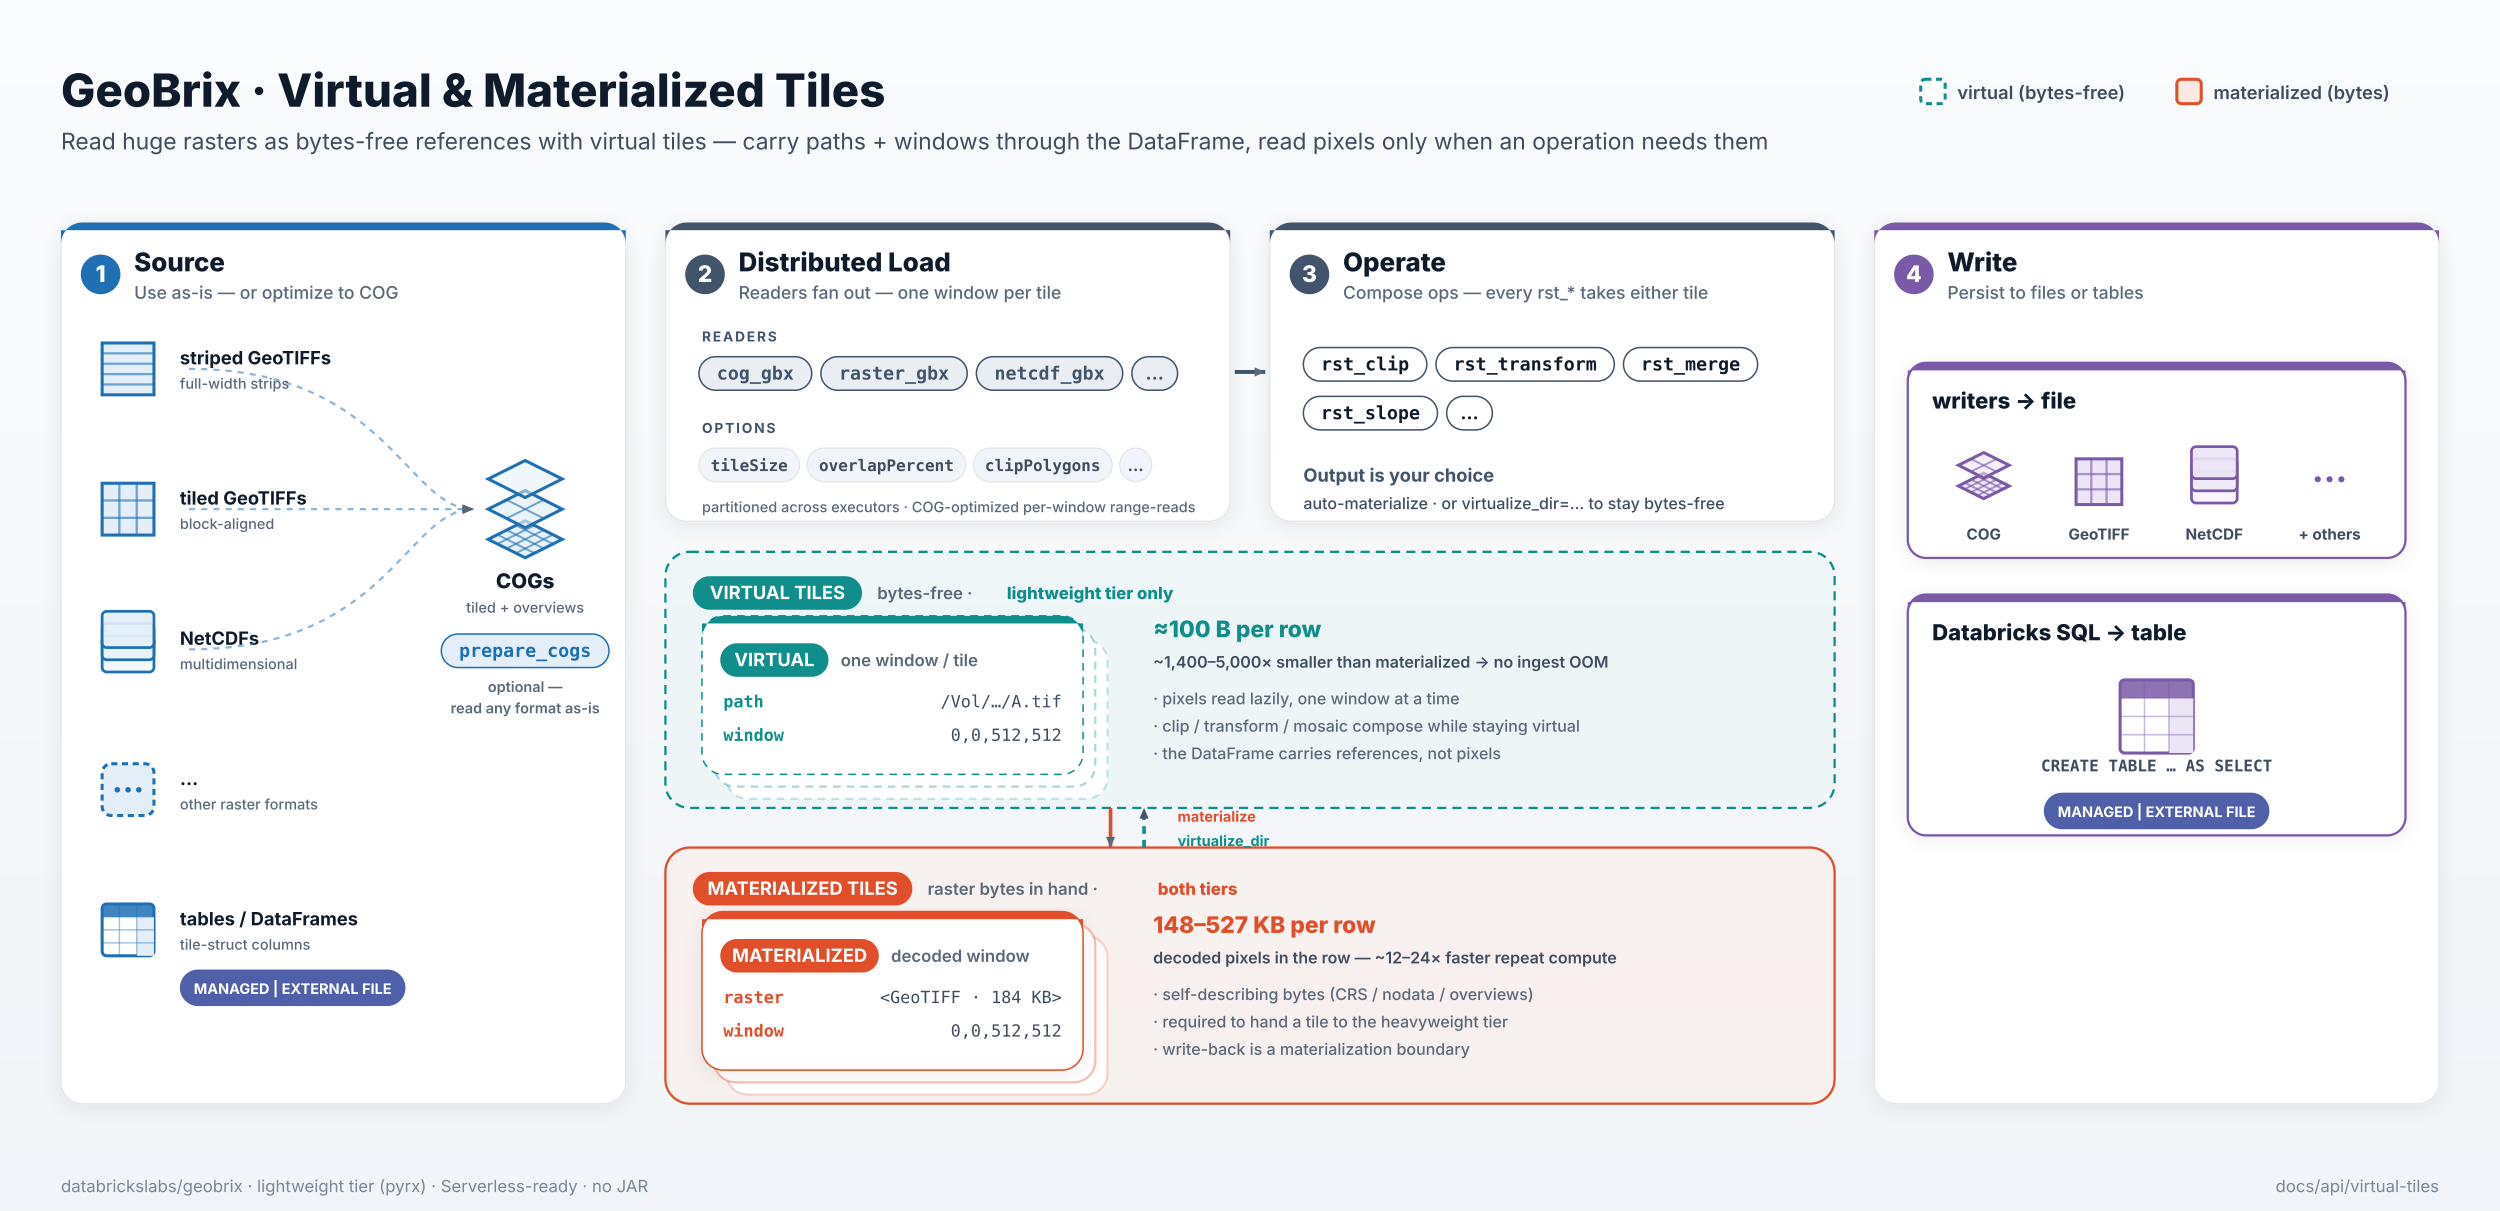
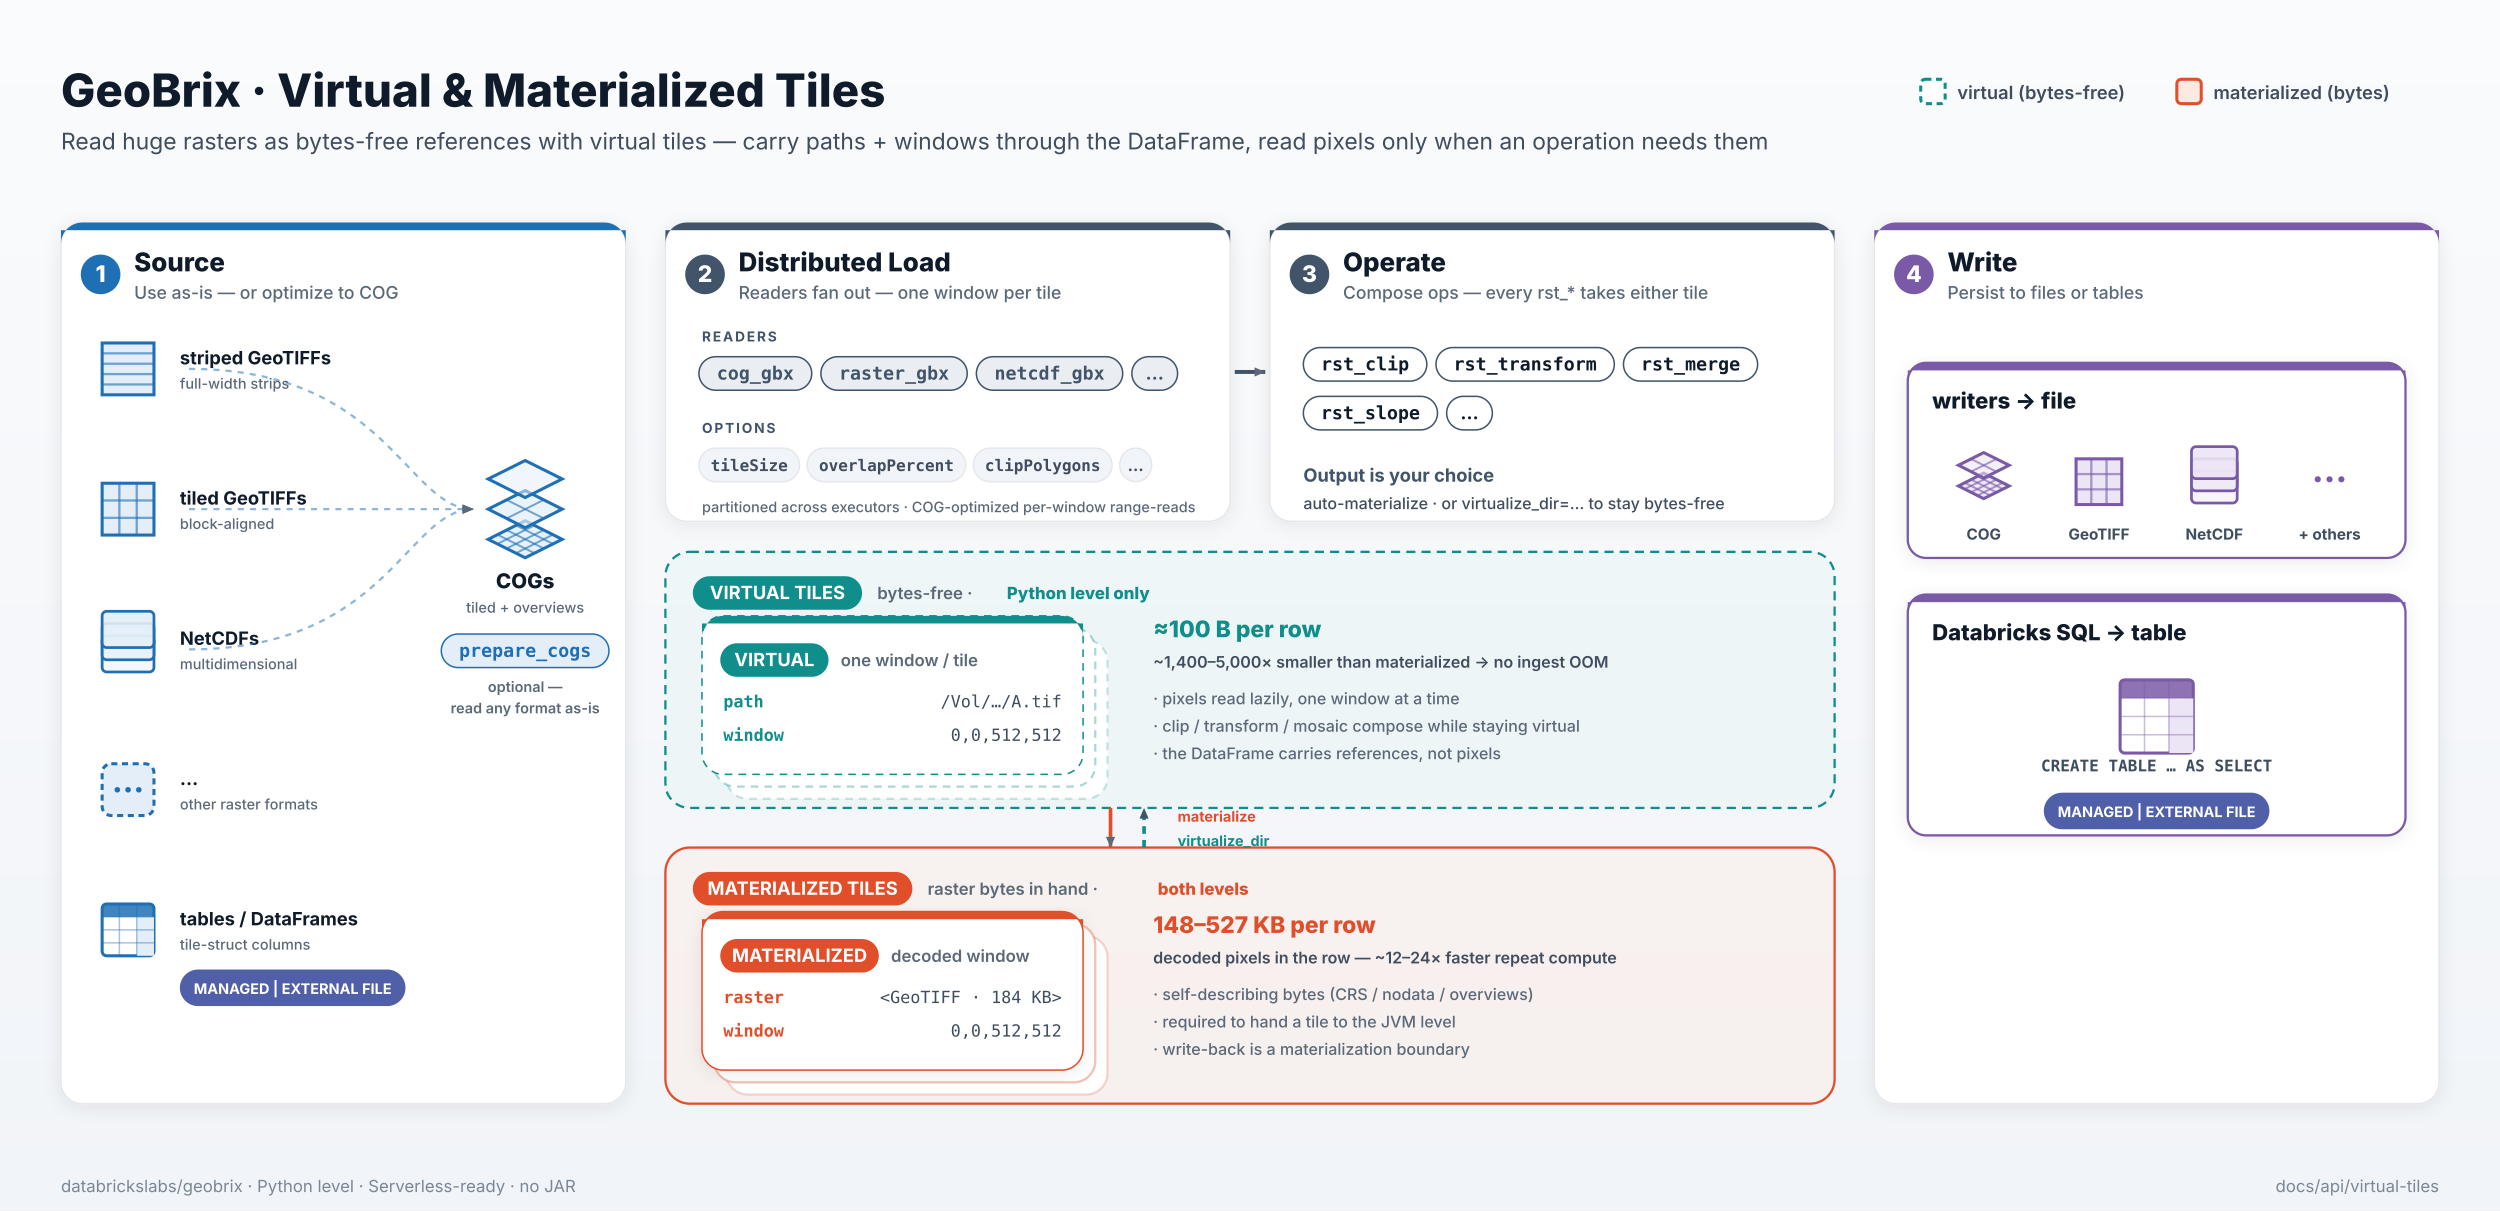
<svg xmlns="http://www.w3.org/2000/svg" viewBox="0 0 1640 794" width="1640" height="794" style="font-family: Inter, -apple-system, system-ui, sans-serif;">
  <defs>
    <filter id="card-shadow" x="-5%" y="-5%" width="110%" height="115%">
      <feDropShadow dx="0" dy="2" stdDeviation="6" flood-color="#0F1B2A" flood-opacity="0.08" />
    </filter>
    <linearGradient id="bg" x1="0" y1="0" x2="0" y2="1">
      <stop offset="0" stop-color="#FAFBFC" />
      <stop offset="1" stop-color="#F1F4F8" />
    </linearGradient>
    <marker id="arrow" markerWidth="10" markerHeight="10" refX="7" refY="3" orient="auto" markerUnits="userSpaceOnUse">
      <path d="M0,0 L7,3 L0,6 Z" fill="#5A6878" />
    </marker>
    <marker id="arrow-teal" markerWidth="10" markerHeight="10" refX="7" refY="3" orient="auto" markerUnits="userSpaceOnUse">
      <path d="M0,0 L7,3 L0,6 Z" fill="#41546A" />
    </marker>
  </defs>
  <rect x="0" y="0" width="1640" height="794" fill="url(#bg)" />
  <text x="40" y="70" font-family="Inter, -apple-system, system-ui, sans-serif" font-size="30" font-weight="800" fill="#0F1B2A" text-anchor="start">GeoBrix · Virtual &amp; Materialized Tiles</text>
  <text x="40" y="98" font-family="Inter, -apple-system, system-ui, sans-serif" font-size="15" font-weight="400" fill="#3F4D5E" text-anchor="start">Read huge rasters as bytes-free references with virtual tiles — carry paths + windows through the DataFrame, read pixels only when an operation needs them</text>
  <rect x="1260" y="52" width="16" height="16" rx="3" fill="#FFFFFF" stroke="#0F8E8B" stroke-width="2" stroke-dasharray="4 3" />
  <text x="1284" y="65" font-family="Inter, -apple-system, system-ui, sans-serif" font-size="12" font-weight="600" fill="#3F4D5E" text-anchor="start">virtual (bytes-free)</text>
  <rect x="1428" y="52" width="16" height="16" rx="3" fill="#FCE9E2" stroke="#E04E2A" stroke-width="2" />
  <text x="1452" y="65" font-family="Inter, -apple-system, system-ui, sans-serif" font-size="12" font-weight="600" fill="#3F4D5E" text-anchor="start">materialized (bytes)</text>
  <rect x="40" y="146" rx="14" ry="14" width="370.5" height="578" fill="#FFFFFF" stroke="#E5E7EB" stroke-width="1" filter="url(#card-shadow)" />
  <path d="M 40 160 A 14 14 0 0 1 54 146 H 396.5 A 14 14 0 0 1 410.5 160 V 151 H 40 Z" fill="#1F6FB5" />
  <circle cx="66" cy="180" r="13" fill="#1F6FB5" />
  <text x="66" y="185" font-family="Inter, -apple-system, system-ui, sans-serif" font-size="15" font-weight="800" fill="#FFFFFF" text-anchor="middle">1</text>
  <text x="88" y="178" font-family="Inter, -apple-system, system-ui, sans-serif" font-size="17" font-weight="800" fill="#0F1B2A" text-anchor="start">Source</text>
  <text x="88" y="196" font-family="Inter, -apple-system, system-ui, sans-serif" font-size="11.5" font-weight="500" fill="#5A6878" text-anchor="start">Use as-is — or optimize to COG</text>
  <rect x="67.0" y="225.0" width="34" height="34" fill="#E3EEF8" stroke="#1F6FB5" stroke-width="2" />
  <line x1="67.0" y1="231.8" x2="101.0" y2="231.8" stroke="#1F6FB5" stroke-width="1.5" stroke-opacity="0.6" />
  <line x1="67.0" y1="238.6" x2="101.0" y2="238.6" stroke="#1F6FB5" stroke-width="1.5" stroke-opacity="0.6" />
  <line x1="67.0" y1="245.4" x2="101.0" y2="245.4" stroke="#1F6FB5" stroke-width="1.5" stroke-opacity="0.6" />
  <line x1="67.0" y1="252.2" x2="101.0" y2="252.2" stroke="#1F6FB5" stroke-width="1.5" stroke-opacity="0.6" />
  <text x="118" y="239" font-family="Inter, -apple-system, system-ui, sans-serif" font-size="12" font-weight="700" fill="#0F1B2A" text-anchor="start">striped GeoTIFFs</text>
  <text x="118" y="255" font-family="Inter, -apple-system, system-ui, sans-serif" font-size="9.5" font-weight="500" fill="#5A6878" text-anchor="start">full-width strips</text>
  <rect x="67.0" y="317.0" width="34" height="34" fill="#E3EEF8" stroke="#1F6FB5" stroke-width="2" />
  <line x1="78.3" y1="317.0" x2="78.3" y2="351.0" stroke="#1F6FB5" stroke-width="1.5" stroke-opacity="0.6" />
  <line x1="67.0" y1="328.3" x2="101.0" y2="328.3" stroke="#1F6FB5" stroke-width="1.5" stroke-opacity="0.6" />
  <line x1="89.7" y1="317.0" x2="89.7" y2="351.0" stroke="#1F6FB5" stroke-width="1.5" stroke-opacity="0.6" />
  <line x1="67.0" y1="339.7" x2="101.0" y2="339.7" stroke="#1F6FB5" stroke-width="1.5" stroke-opacity="0.6" />
  <text x="118" y="331" font-family="Inter, -apple-system, system-ui, sans-serif" font-size="12" font-weight="700" fill="#0F1B2A" text-anchor="start">tiled GeoTIFFs</text>
  <text x="118" y="347" font-family="Inter, -apple-system, system-ui, sans-serif" font-size="9.5" font-weight="500" fill="#5A6878" text-anchor="start">block-aligned</text>
  <rect x="67.0" y="417.0" width="34" height="23.8" rx="3" fill="#E3EEF8" stroke="#1F6FB5" stroke-width="1.8" fill-opacity="0.40" />
  <rect x="67.0" y="409.0" width="34" height="23.8" rx="3" fill="#E3EEF8" stroke="#1F6FB5" stroke-width="1.8" fill-opacity="0.65" />
  <rect x="67.0" y="401.0" width="34" height="23.8" rx="3" fill="#E3EEF8" stroke="#1F6FB5" stroke-width="1.8" fill-opacity="0.90" />
  <text x="118" y="423" font-family="Inter, -apple-system, system-ui, sans-serif" font-size="12" font-weight="700" fill="#0F1B2A" text-anchor="start">NetCDFs</text>
  <text x="118" y="439" font-family="Inter, -apple-system, system-ui, sans-serif" font-size="9.5" font-weight="500" fill="#5A6878" text-anchor="start">multidimensional</text>
  <rect x="67.0" y="501.0" width="34" height="34" rx="6" fill="#E3EEF8" stroke="#1F6FB5" stroke-width="2" stroke-dasharray="4 3" />
  <text x="84" y="525" font-family="Inter, -apple-system, system-ui, sans-serif" font-size="20" font-weight="800" fill="#1F6FB5" text-anchor="middle">···</text>
  <text x="118" y="515" font-family="Inter, -apple-system, system-ui, sans-serif" font-size="12" font-weight="700" fill="#0F1B2A" text-anchor="start">…</text>
  <text x="118" y="531" font-family="Inter, -apple-system, system-ui, sans-serif" font-size="9.5" font-weight="500" fill="#5A6878" text-anchor="start">other raster formats</text>
  <rect x="67.0" y="593.0" width="34" height="34" rx="3" fill="#FFFFFF" stroke="#1F6FB5" stroke-width="2" />
  <rect x="67.0" y="593.0" width="34" height="8.5" fill="#1F6FB5" fill-opacity="0.85" />
  <rect x="89.7" y="601.5" width="11.3" height="25.5" fill="#E3EEF8" />
  <line x1="78.3" y1="593.0" x2="78.3" y2="627.0" stroke="#1F6FB5" stroke-width="1" stroke-opacity="0.4" />
  <line x1="89.7" y1="593.0" x2="89.7" y2="627.0" stroke="#1F6FB5" stroke-width="1" stroke-opacity="0.4" />
  <line x1="67.0" y1="601.5" x2="101.0" y2="601.5" stroke="#1F6FB5" stroke-width="1" stroke-opacity="0.4" />
  <line x1="67.0" y1="610.0" x2="101.0" y2="610.0" stroke="#1F6FB5" stroke-width="1" stroke-opacity="0.4" />
  <line x1="67.0" y1="618.5" x2="101.0" y2="618.5" stroke="#1F6FB5" stroke-width="1" stroke-opacity="0.4" />
  <text x="118" y="607" font-family="Inter, -apple-system, system-ui, sans-serif" font-size="12" font-weight="700" fill="#0F1B2A" text-anchor="start">tables / DataFrames</text>
  <text x="118" y="623" font-family="Inter, -apple-system, system-ui, sans-serif" font-size="9.5" font-weight="500" fill="#5A6878" text-anchor="start">tile-struct columns</text>
  <rect x="118" y="636" rx="12" ry="12" width="148" height="24" fill="#5060A8" />
  <text x="192.0" y="652.0" text-anchor="middle" font-family="Inter, -apple-system, system-ui, sans-serif" font-size="9.5" font-weight="700" fill="#FFFFFF">MANAGED | EXTERNAL FILE</text>
  <path d="M 124 242 C 254.5 242 266.5 334.0 310.5 334.0" fill="none" stroke="#1F6FB5" stroke-width="1.5" stroke-dasharray="4 4" stroke-opacity="0.5" marker-end="url(#arrow)" />
  <path d="M 124 334 C 254.5 334 266.5 334.0 310.5 334.0" fill="none" stroke="#1F6FB5" stroke-width="1.5" stroke-dasharray="4 4" stroke-opacity="0.5" marker-end="url(#arrow)" />
  <path d="M 124 426 C 254.5 426 266.5 334.0 310.5 334.0" fill="none" stroke="#1F6FB5" stroke-width="1.5" stroke-dasharray="4 4" stroke-opacity="0.5" marker-end="url(#arrow)" />
  <path d="M 344.5 341.6 L 368.8 353.8 L 344.5 365.9 L 320.2 353.8 Z" fill="#E3EEF8" fill-opacity="0.85" stroke="#1F6FB5" stroke-width="2" />
  <line x1="350.6" y1="344.6" x2="326.3" y2="356.8" stroke="#1F6FB5" stroke-width="1.3" stroke-opacity="0.6" />
  <line x1="338.4" y1="344.6" x2="362.7" y2="356.8" stroke="#1F6FB5" stroke-width="1.3" stroke-opacity="0.6" />
  <line x1="356.7" y1="347.7" x2="332.3" y2="359.8" stroke="#1F6FB5" stroke-width="1.3" stroke-opacity="0.6" />
  <line x1="332.3" y1="347.7" x2="356.7" y2="359.8" stroke="#1F6FB5" stroke-width="1.3" stroke-opacity="0.6" />
  <line x1="362.7" y1="350.7" x2="338.4" y2="362.9" stroke="#1F6FB5" stroke-width="1.3" stroke-opacity="0.6" />
  <line x1="326.3" y1="350.7" x2="350.6" y2="362.9" stroke="#1F6FB5" stroke-width="1.3" stroke-opacity="0.6" />
  <path d="M 344.5 321.8 L 368.8 334.0 L 344.5 346.2 L 320.2 334.0 Z" fill="#E3EEF8" fill-opacity="0.70" stroke="#1F6FB5" stroke-width="2" />
  <line x1="356.7" y1="327.9" x2="332.3" y2="340.1" stroke="#1F6FB5" stroke-width="1.3" stroke-opacity="0.6" />
  <line x1="332.3" y1="327.9" x2="356.7" y2="340.1" stroke="#1F6FB5" stroke-width="1.3" stroke-opacity="0.6" />
  <path d="M 344.5 302.1 L 368.8 314.2 L 344.5 326.4 L 320.2 314.2 Z" fill="#E3EEF8" fill-opacity="0.55" stroke="#1F6FB5" stroke-width="2" />
  <text x="344.5" y="385.92" font-family="Inter, -apple-system, system-ui, sans-serif" font-size="13.5" font-weight="800" fill="#0F1B2A" text-anchor="middle">COGs</text>
  <text x="344.5" y="401.92" font-family="Inter, -apple-system, system-ui, sans-serif" font-size="9.5" font-weight="500" fill="#5A6878" text-anchor="middle">tiled + overviews</text>
  <rect x="289.5" y="415.92" rx="11" ry="11" width="110" height="22" fill="#E3EEF8" stroke="#1F6FB5" stroke-width="1" />
  <text x="344.5" y="430.92" text-anchor="middle" font-family="ui-monospace, SFMono-Regular, Menlo, Consolas, monospace" font-size="12" font-weight="700" fill="#1F6FB5">prepare_cogs</text>
  <text x="344.5" y="453.92" font-family="Inter, -apple-system, system-ui, sans-serif" font-size="9.5" font-weight="600" fill="#5A6878" text-anchor="middle">optional —</text>
  <text x="344.5" y="467.92" font-family="Inter, -apple-system, system-ui, sans-serif" font-size="9.5" font-weight="600" fill="#5A6878" text-anchor="middle">read any format as-is</text>
  <rect x="436.5" y="146" rx="14" ry="14" width="370.5" height="196" fill="#FFFFFF" stroke="#E5E7EB" stroke-width="1" filter="url(#card-shadow)" />
  <path d="M 436.5 160 A 14 14 0 0 1 450.5 146 H 793.0 A 14 14 0 0 1 807.0 160 V 151 H 436.5 Z" fill="#41546A" />
  <circle cx="462.5" cy="180" r="13" fill="#41546A" />
  <text x="462.5" y="185" font-family="Inter, -apple-system, system-ui, sans-serif" font-size="15" font-weight="800" fill="#FFFFFF" text-anchor="middle">2</text>
  <text x="484.5" y="178" font-family="Inter, -apple-system, system-ui, sans-serif" font-size="17" font-weight="800" fill="#0F1B2A" text-anchor="start">Distributed Load</text>
  <text x="484.5" y="196" font-family="Inter, -apple-system, system-ui, sans-serif" font-size="11.5" font-weight="500" fill="#5A6878" text-anchor="start">Readers fan out — one window per tile</text>
  <text x="460.5" y="224" font-family="Inter, -apple-system, system-ui, sans-serif" font-size="9" font-weight="700" fill="#41546A" text-anchor="start" letter-spacing="1.2">READERS</text>
  <rect x="458.5" y="234" rx="11" ry="11" width="74" height="22" fill="#EAEEF3" stroke="#41546A" stroke-width="1" />
  <text x="495.5" y="249.0" text-anchor="middle" font-family="ui-monospace, SFMono-Regular, Menlo, Consolas, monospace" font-size="12" font-weight="700" fill="#41546A">cog_gbx</text>
  <rect x="538.5" y="234" rx="11" ry="11" width="96" height="22" fill="#EAEEF3" stroke="#41546A" stroke-width="1" />
  <text x="586.5" y="249.0" text-anchor="middle" font-family="ui-monospace, SFMono-Regular, Menlo, Consolas, monospace" font-size="12" font-weight="700" fill="#41546A">raster_gbx</text>
  <rect x="640.5" y="234" rx="11" ry="11" width="96" height="22" fill="#EAEEF3" stroke="#41546A" stroke-width="1" />
  <text x="688.5" y="249.0" text-anchor="middle" font-family="ui-monospace, SFMono-Regular, Menlo, Consolas, monospace" font-size="12" font-weight="700" fill="#41546A">netcdf_gbx</text>
  <rect x="742.5" y="234" rx="11" ry="11" width="30" height="22" fill="#EAEEF3" stroke="#41546A" stroke-width="1" />
  <text x="757.5" y="249.0" text-anchor="middle" font-family="Inter, -apple-system, system-ui, sans-serif" font-size="12" font-weight="700" fill="#41546A">…</text>
  <text x="460.5" y="284" font-family="Inter, -apple-system, system-ui, sans-serif" font-size="9" font-weight="700" fill="#41546A" text-anchor="start" letter-spacing="1.2">OPTIONS</text>
  <rect x="458.5" y="294" rx="11" ry="11" width="66" height="22" fill="#F1F4F8" stroke="#E5E7EB" stroke-width="1" />
  <text x="491.5" y="309.0" text-anchor="middle" font-family="ui-monospace, SFMono-Regular, Menlo, Consolas, monospace" font-size="10.5" font-weight="700" fill="#3F4D5E">tileSize</text>
  <rect x="529.5" y="294" rx="11" ry="11" width="104" height="22" fill="#F1F4F8" stroke="#E5E7EB" stroke-width="1" />
  <text x="581.5" y="309.0" text-anchor="middle" font-family="ui-monospace, SFMono-Regular, Menlo, Consolas, monospace" font-size="10.5" font-weight="700" fill="#3F4D5E">overlapPercent</text>
  <rect x="638.5" y="294" rx="11" ry="11" width="91" height="22" fill="#F1F4F8" stroke="#E5E7EB" stroke-width="1" />
  <text x="684.0" y="309.0" text-anchor="middle" font-family="ui-monospace, SFMono-Regular, Menlo, Consolas, monospace" font-size="10.5" font-weight="700" fill="#3F4D5E">clipPolygons</text>
  <rect x="734.5" y="294" rx="11" ry="11" width="21" height="22" fill="#F1F4F8" stroke="#E5E7EB" stroke-width="1" />
  <text x="745.0" y="309.0" text-anchor="middle" font-family="Inter, -apple-system, system-ui, sans-serif" font-size="10.5" font-weight="700" fill="#3F4D5E">…</text>
  <text x="460.5" y="336" font-family="Inter, -apple-system, system-ui, sans-serif" font-size="9.5" font-weight="500" fill="#5A6878" text-anchor="start">partitioned across executors · COG-optimized per-window range-reads</text>
  <rect x="833.0" y="146" rx="14" ry="14" width="370.5" height="196" fill="#FFFFFF" stroke="#E5E7EB" stroke-width="1" filter="url(#card-shadow)" />
  <path d="M 833.0 160 A 14 14 0 0 1 847.0 146 H 1189.5 A 14 14 0 0 1 1203.5 160 V 151 H 833.0 Z" fill="#41546A" />
  <circle cx="859.0" cy="180" r="13" fill="#41546A" />
  <text x="859.0" y="185" font-family="Inter, -apple-system, system-ui, sans-serif" font-size="15" font-weight="800" fill="#FFFFFF" text-anchor="middle">3</text>
  <text x="881.0" y="178" font-family="Inter, -apple-system, system-ui, sans-serif" font-size="17" font-weight="800" fill="#0F1B2A" text-anchor="start">Operate</text>
  <text x="881.0" y="196" font-family="Inter, -apple-system, system-ui, sans-serif" font-size="11.5" font-weight="500" fill="#5A6878" text-anchor="start">Compose ops — every rst_* takes either tile</text>
  <rect x="855.0" y="228" rx="11" ry="11" width="81" height="22" fill="#FFFFFF" stroke="#41546A" stroke-width="1" />
  <text x="895.5" y="243.0" text-anchor="middle" font-family="ui-monospace, SFMono-Regular, Menlo, Consolas, monospace" font-size="12" font-weight="700" fill="#0F1B2A">rst_clip</text>
  <rect x="942.0" y="228" rx="11" ry="11" width="117" height="22" fill="#FFFFFF" stroke="#41546A" stroke-width="1" />
  <text x="1000.5" y="243.0" text-anchor="middle" font-family="ui-monospace, SFMono-Regular, Menlo, Consolas, monospace" font-size="12" font-weight="700" fill="#0F1B2A">rst_transform</text>
  <rect x="1065.0" y="228" rx="11" ry="11" width="88" height="22" fill="#FFFFFF" stroke="#41546A" stroke-width="1" />
  <text x="1109.0" y="243.0" text-anchor="middle" font-family="ui-monospace, SFMono-Regular, Menlo, Consolas, monospace" font-size="12" font-weight="700" fill="#0F1B2A">rst_merge</text>
  <rect x="855.0" y="260" rx="11" ry="11" width="88" height="22" fill="#FFFFFF" stroke="#41546A" stroke-width="1" />
  <text x="899.0" y="275.0" text-anchor="middle" font-family="ui-monospace, SFMono-Regular, Menlo, Consolas, monospace" font-size="12" font-weight="700" fill="#0F1B2A">rst_slope</text>
  <rect x="949.0" y="260" rx="11" ry="11" width="30" height="22" fill="#FFFFFF" stroke="#41546A" stroke-width="1" />
  <text x="964.0" y="275.0" text-anchor="middle" font-family="Inter, -apple-system, system-ui, sans-serif" font-size="12" font-weight="700" fill="#0F1B2A">…</text>
  <text x="855.0" y="316" font-family="Inter, -apple-system, system-ui, sans-serif" font-size="12" font-weight="700" fill="#41546A" text-anchor="start">Output is your choice</text>
  <text x="855.0" y="334" font-family="Inter, -apple-system, system-ui, sans-serif" font-size="10.5" font-weight="500" fill="#3F4D5E" text-anchor="start">auto-materialize · or virtualize_dir=… to stay bytes-free</text>
  <line x1="810.0" y1="244.0" x2="830.0" y2="244.0" stroke="#41546A" stroke-width="2.6" marker-end="url(#arrow)" />
  <rect x="436.5" y="362" rx="16" ry="16" width="767.0" height="168" fill="#E4F3F2" fill-opacity="0.4" stroke="#0F8E8B" stroke-width="1.5" stroke-dasharray="6 4" />
  <rect x="454.5" y="378" rx="11" ry="11" width="111" height="22" fill="#0F8E8B" />
  <text x="510.0" y="393.0" text-anchor="middle" font-family="Inter, -apple-system, system-ui, sans-serif" font-size="12" font-weight="700" fill="#FFFFFF">VIRTUAL TILES</text>
  <text x="575.5" y="393" font-family="Inter, -apple-system, system-ui, sans-serif" font-size="11" font-weight="600" fill="#5A6878" text-anchor="start">bytes-free · </text>
-   <text x="660.5" y="393" font-family="Inter, -apple-system, system-ui, sans-serif" font-size="11" font-weight="800" fill="#0F8E8B" text-anchor="start">lightweight tier only</text>
+   <text x="660.5" y="393" font-family="Inter, -apple-system, system-ui, sans-serif" font-size="11" font-weight="800" fill="#0F8E8B" text-anchor="start">Python level only</text>
  <rect x="476.5" y="420" rx="14" ry="14" width="250" height="104" fill="#FFFFFF" stroke="#0F8E8B" stroke-width="1.5" stroke-opacity="0.23" stroke-dasharray="5 4" />
  <rect x="468.5" y="412" rx="14" ry="14" width="250" height="104" fill="#FFFFFF" stroke="#0F8E8B" stroke-width="1.5" stroke-opacity="0.35" stroke-dasharray="5 4" />
  <rect x="460.5" y="404" rx="14" ry="14" width="250" height="104" fill="#FFFFFF" stroke="#0F8E8B" stroke-width="1" stroke-dasharray="5 4" />
  <path d="M 460.5 418 A 14 14 0 0 1 474.5 404 H 696.5 A 14 14 0 0 1 710.5 418 V 409 H 460.5 Z" fill="#0F8E8B" />
  <rect x="472.5" y="422" rx="11" ry="11" width="71" height="22" fill="#0F8E8B" />
  <text x="508.0" y="437.0" text-anchor="middle" font-family="Inter, -apple-system, system-ui, sans-serif" font-size="12" font-weight="700" fill="#FFFFFF">VIRTUAL</text>
  <text x="551.5" y="437" font-family="Inter, -apple-system, system-ui, sans-serif" font-size="11" font-weight="600" fill="#5A6878" text-anchor="start">one window / tile</text>
  <text x="474.5" y="464" font-family="ui-monospace, SFMono-Regular, Menlo, Consolas, monospace" font-size="11" font-weight="700" fill="#0F8E8B" text-anchor="start">path</text>
  <text x="696.5" y="464" font-family="ui-monospace, SFMono-Regular, Menlo, Consolas, monospace" font-size="11" font-weight="500" fill="#3F4D5E" text-anchor="end">/Vol/…/A.tif</text>
  <text x="474.5" y="486" font-family="ui-monospace, SFMono-Regular, Menlo, Consolas, monospace" font-size="11" font-weight="700" fill="#0F8E8B" text-anchor="start">window</text>
  <text x="696.5" y="486" font-family="ui-monospace, SFMono-Regular, Menlo, Consolas, monospace" font-size="11" font-weight="500" fill="#3F4D5E" text-anchor="end">0,0,512,512</text>
  <text x="756.5" y="418" font-family="Inter, -apple-system, system-ui, sans-serif" font-size="15" font-weight="800" fill="#0F8E8B" text-anchor="start">≈100 B per row</text>
  <text x="756.5" y="438" font-family="Inter, -apple-system, system-ui, sans-serif" font-size="10.5" font-weight="600" fill="#3F4D5E" text-anchor="start">~1,400–5,000× smaller than materialized → no ingest OOM</text>
  <text x="756.5" y="462" font-family="Inter, -apple-system, system-ui, sans-serif" font-size="10.5" font-weight="500" fill="#5A6878" text-anchor="start">· pixels read lazily, one window at a time</text>
  <text x="756.5" y="480" font-family="Inter, -apple-system, system-ui, sans-serif" font-size="10.5" font-weight="500" fill="#5A6878" text-anchor="start">· clip / transform / mosaic compose while staying virtual</text>
  <text x="756.5" y="498" font-family="Inter, -apple-system, system-ui, sans-serif" font-size="10.5" font-weight="500" fill="#5A6878" text-anchor="start">· the DataFrame carries references, not pixels</text>
  <rect x="436.5" y="556" rx="16" ry="16" width="767.0" height="168" fill="#FCE9E2" fill-opacity="0.4" stroke="#E04E2A" stroke-width="1.5" />
  <rect x="454.5" y="572" rx="11" ry="11" width="144" height="22" fill="#E04E2A" />
  <text x="526.5" y="587.0" text-anchor="middle" font-family="Inter, -apple-system, system-ui, sans-serif" font-size="12" font-weight="700" fill="#FFFFFF">MATERIALIZED TILES</text>
  <text x="608.5" y="587" font-family="Inter, -apple-system, system-ui, sans-serif" font-size="11" font-weight="600" fill="#5A6878" text-anchor="start">raster bytes in hand · </text>
-   <text x="759.5" y="587" font-family="Inter, -apple-system, system-ui, sans-serif" font-size="11" font-weight="800" fill="#E04E2A" text-anchor="start">both tiers</text>
+   <text x="759.5" y="587" font-family="Inter, -apple-system, system-ui, sans-serif" font-size="11" font-weight="800" fill="#E04E2A" text-anchor="start">both levels</text>
  <rect x="476.5" y="614" rx="14" ry="14" width="250" height="104" fill="#FFFFFF" stroke="#E04E2A" stroke-width="1.5" stroke-opacity="0.23" />
  <rect x="468.5" y="606" rx="14" ry="14" width="250" height="104" fill="#FFFFFF" stroke="#E04E2A" stroke-width="1.5" stroke-opacity="0.35" />
  <rect x="460.5" y="598" rx="14" ry="14" width="250" height="104" fill="#FFFFFF" stroke="#E04E2A" stroke-width="1" filter="url(#card-shadow)" />
  <path d="M 460.5 612 A 14 14 0 0 1 474.5 598 H 696.5 A 14 14 0 0 1 710.5 612 V 603 H 460.5 Z" fill="#E04E2A" />
  <rect x="472.5" y="616" rx="11" ry="11" width="104" height="22" fill="#E04E2A" />
  <text x="524.5" y="631.0" text-anchor="middle" font-family="Inter, -apple-system, system-ui, sans-serif" font-size="12" font-weight="700" fill="#FFFFFF">MATERIALIZED</text>
  <text x="584.5" y="631" font-family="Inter, -apple-system, system-ui, sans-serif" font-size="11" font-weight="600" fill="#5A6878" text-anchor="start">decoded window</text>
  <text x="474.5" y="658" font-family="ui-monospace, SFMono-Regular, Menlo, Consolas, monospace" font-size="11" font-weight="700" fill="#E04E2A" text-anchor="start">raster</text>
  <text x="696.5" y="658" font-family="ui-monospace, SFMono-Regular, Menlo, Consolas, monospace" font-size="11" font-weight="500" fill="#3F4D5E" text-anchor="end">&lt;GeoTIFF · 184 KB&gt;</text>
  <text x="474.5" y="680" font-family="ui-monospace, SFMono-Regular, Menlo, Consolas, monospace" font-size="11" font-weight="700" fill="#E04E2A" text-anchor="start">window</text>
  <text x="696.5" y="680" font-family="ui-monospace, SFMono-Regular, Menlo, Consolas, monospace" font-size="11" font-weight="500" fill="#3F4D5E" text-anchor="end">0,0,512,512</text>
  <text x="756.5" y="612" font-family="Inter, -apple-system, system-ui, sans-serif" font-size="15" font-weight="800" fill="#E04E2A" text-anchor="start">148–527 KB per row</text>
  <text x="756.5" y="632" font-family="Inter, -apple-system, system-ui, sans-serif" font-size="10.5" font-weight="600" fill="#3F4D5E" text-anchor="start">decoded pixels in the row — ~12–24× faster repeat compute</text>
  <text x="756.5" y="656" font-family="Inter, -apple-system, system-ui, sans-serif" font-size="10.5" font-weight="500" fill="#5A6878" text-anchor="start">· self-describing bytes (CRS / nodata / overviews)</text>
-   <text x="756.5" y="674" font-family="Inter, -apple-system, system-ui, sans-serif" font-size="10.5" font-weight="500" fill="#5A6878" text-anchor="start">· required to hand a tile to the heavyweight tier</text>
+   <text x="756.5" y="674" font-family="Inter, -apple-system, system-ui, sans-serif" font-size="10.5" font-weight="500" fill="#5A6878" text-anchor="start">· required to hand a tile to the JVM level</text>
  <text x="756.5" y="692" font-family="Inter, -apple-system, system-ui, sans-serif" font-size="10.5" font-weight="500" fill="#5A6878" text-anchor="start">· write-back is a materialization boundary</text>
  <line x1="728.5" y1="530" x2="728.5" y2="556" stroke="#E04E2A" stroke-width="2.4" marker-end="url(#arrow)" />
  <line x1="750.5" y1="556" x2="750.5" y2="530" stroke="#0F8E8B" stroke-width="2.4" stroke-dasharray="5 4" marker-end="url(#arrow-teal)" />
  <text x="772.5" y="539.0" font-family="Inter, -apple-system, system-ui, sans-serif" font-size="9.5" font-weight="700" fill="#E04E2A" text-anchor="start">materialize</text>
  <text x="772.5" y="555.0" font-family="Inter, -apple-system, system-ui, sans-serif" font-size="9.5" font-weight="700" fill="#0F8E8B" text-anchor="start">virtualize_dir</text>
  <rect x="1229.5" y="146" rx="14" ry="14" width="370.5" height="578" fill="#FFFFFF" stroke="#E5E7EB" stroke-width="1" filter="url(#card-shadow)" />
  <path d="M 1229.5 160 A 14 14 0 0 1 1243.5 146 H 1586.0 A 14 14 0 0 1 1600.0 160 V 151 H 1229.5 Z" fill="#7A5AA6" />
  <circle cx="1255.5" cy="180" r="13" fill="#7A5AA6" />
  <text x="1255.5" y="185" font-family="Inter, -apple-system, system-ui, sans-serif" font-size="15" font-weight="800" fill="#FFFFFF" text-anchor="middle">4</text>
  <text x="1277.5" y="178" font-family="Inter, -apple-system, system-ui, sans-serif" font-size="17" font-weight="800" fill="#0F1B2A" text-anchor="start">Write</text>
  <text x="1277.5" y="196" font-family="Inter, -apple-system, system-ui, sans-serif" font-size="11.5" font-weight="500" fill="#5A6878" text-anchor="start">Persist to files or tables</text>
  <rect x="1251.5" y="238" width="326.5" height="128" rx="12" fill="#FFFFFF" stroke="#7A5AA6" stroke-width="1.5" filter="url(#card-shadow)" />
  <path d="M 1251.5 250 A 12 12 0 0 1 1263.5 238 H 1566.0 A 12 12 0 0 1 1578.0 250 V 243 H 1251.5 Z" fill="#7A5AA6" />
  <text x="1267.5" y="268" font-family="Inter, -apple-system, system-ui, sans-serif" font-size="14.5" font-weight="800" fill="#0F1B2A" text-anchor="start">writers → file</text>
  <path d="M 1301.3 310.4 L 1318.0 318.8 L 1301.3 327.1 L 1284.7 318.8 Z" fill="#ECE5F5" fill-opacity="0.85" stroke="#7A5AA6" stroke-width="2" />
  <line x1="1305.5" y1="312.5" x2="1288.8" y2="320.8" stroke="#7A5AA6" stroke-width="1.3" stroke-opacity="0.6" />
  <line x1="1297.2" y1="312.5" x2="1313.8" y2="320.8" stroke="#7A5AA6" stroke-width="1.3" stroke-opacity="0.6" />
  <line x1="1309.6" y1="314.6" x2="1293.0" y2="322.9" stroke="#7A5AA6" stroke-width="1.3" stroke-opacity="0.6" />
  <line x1="1293.0" y1="314.6" x2="1309.6" y2="322.9" stroke="#7A5AA6" stroke-width="1.3" stroke-opacity="0.6" />
  <line x1="1313.8" y1="316.7" x2="1297.2" y2="325.0" stroke="#7A5AA6" stroke-width="1.3" stroke-opacity="0.6" />
  <line x1="1288.8" y1="316.7" x2="1305.5" y2="325.0" stroke="#7A5AA6" stroke-width="1.3" stroke-opacity="0.6" />
  <path d="M 1301.3 296.9 L 1318.0 305.2 L 1301.3 313.6 L 1284.7 305.2 Z" fill="#ECE5F5" fill-opacity="0.60" stroke="#7A5AA6" stroke-width="2" />
  <line x1="1309.6" y1="301.1" x2="1293.0" y2="309.4" stroke="#7A5AA6" stroke-width="1.3" stroke-opacity="0.6" />
  <line x1="1293.0" y1="301.1" x2="1309.6" y2="309.4" stroke="#7A5AA6" stroke-width="1.3" stroke-opacity="0.6" />
  <text x="1301.312" y="354" font-family="Inter, -apple-system, system-ui, sans-serif" font-size="10" font-weight="700" fill="#3F4D5E" text-anchor="middle">COG</text>
  <rect x="1361.9" y="301.0" width="30" height="30" fill="#ECE5F5" stroke="#7A5AA6" stroke-width="2" />
  <line x1="1371.9" y1="301.0" x2="1371.9" y2="331.0" stroke="#7A5AA6" stroke-width="1.5" stroke-opacity="0.6" />
  <line x1="1361.9" y1="311.0" x2="1391.9" y2="311.0" stroke="#7A5AA6" stroke-width="1.5" stroke-opacity="0.6" />
  <line x1="1381.9" y1="301.0" x2="1381.9" y2="331.0" stroke="#7A5AA6" stroke-width="1.5" stroke-opacity="0.6" />
  <line x1="1361.9" y1="321.0" x2="1391.9" y2="321.0" stroke="#7A5AA6" stroke-width="1.5" stroke-opacity="0.6" />
  <text x="1376.938" y="354" font-family="Inter, -apple-system, system-ui, sans-serif" font-size="10" font-weight="700" fill="#3F4D5E" text-anchor="middle">GeoTIFF</text>
  <rect x="1437.6" y="309.0" width="30" height="21.0" rx="3" fill="#ECE5F5" stroke="#7A5AA6" stroke-width="1.8" fill-opacity="0.40" />
  <rect x="1437.6" y="301.0" width="30" height="21.0" rx="3" fill="#ECE5F5" stroke="#7A5AA6" stroke-width="1.8" fill-opacity="0.65" />
  <rect x="1437.6" y="293.0" width="30" height="21.0" rx="3" fill="#ECE5F5" stroke="#7A5AA6" stroke-width="1.8" fill-opacity="0.90" />
  <text x="1452.562" y="354" font-family="Inter, -apple-system, system-ui, sans-serif" font-size="10" font-weight="700" fill="#3F4D5E" text-anchor="middle">NetCDF</text>
  <text x="1528.188" y="322" font-family="Inter, -apple-system, system-ui, sans-serif" font-size="22" font-weight="800" fill="#7A5AA6" text-anchor="middle">···</text>
  <text x="1528.188" y="354" font-family="Inter, -apple-system, system-ui, sans-serif" font-size="10" font-weight="700" fill="#3F4D5E" text-anchor="middle">+ others</text>
  <rect x="1251.5" y="390" width="326.5" height="158" rx="12" fill="#FFFFFF" stroke="#7A5AA6" stroke-width="1.5" filter="url(#card-shadow)" />
  <path d="M 1251.5 402 A 12 12 0 0 1 1263.5 390 H 1566.0 A 12 12 0 0 1 1578.0 402 V 395 H 1251.5 Z" fill="#7A5AA6" />
  <text x="1267.5" y="420" font-family="Inter, -apple-system, system-ui, sans-serif" font-size="14.5" font-weight="800" fill="#0F1B2A" text-anchor="start">Databricks SQL → table</text>
  <rect x="1390.8" y="446.0" width="48" height="48" rx="3" fill="#FFFFFF" stroke="#7A5AA6" stroke-width="2" />
  <rect x="1390.8" y="446.0" width="48" height="12.0" fill="#7A5AA6" fill-opacity="0.85" />
  <rect x="1422.8" y="458.0" width="16.0" height="36.0" fill="#ECE5F5" />
  <line x1="1406.8" y1="446.0" x2="1406.8" y2="494.0" stroke="#7A5AA6" stroke-width="1" stroke-opacity="0.4" />
  <line x1="1422.8" y1="446.0" x2="1422.8" y2="494.0" stroke="#7A5AA6" stroke-width="1" stroke-opacity="0.4" />
  <line x1="1390.8" y1="458.0" x2="1438.8" y2="458.0" stroke="#7A5AA6" stroke-width="1" stroke-opacity="0.4" />
  <line x1="1390.8" y1="470.0" x2="1438.8" y2="470.0" stroke="#7A5AA6" stroke-width="1" stroke-opacity="0.4" />
  <line x1="1390.8" y1="482.0" x2="1438.8" y2="482.0" stroke="#7A5AA6" stroke-width="1" stroke-opacity="0.4" />
  <text x="1414.75" y="506" font-family="ui-monospace, SFMono-Regular, Menlo, Consolas, monospace" font-size="10.5" font-weight="600" fill="#3F4D5E" text-anchor="middle">CREATE TABLE … AS SELECT</text>
  <rect x="1340.75" y="520" rx="12" ry="12" width="148" height="24" fill="#5060A8" />
  <text x="1414.75" y="536.0" text-anchor="middle" font-family="Inter, -apple-system, system-ui, sans-serif" font-size="9.5" font-weight="700" fill="#FFFFFF">MANAGED | EXTERNAL FILE</text>
-   <text x="40" y="782" font-family="Inter, -apple-system, system-ui, sans-serif" font-size="11" font-weight="400" fill="#7A8794" text-anchor="start">databrickslabs/geobrix  ·  lightweight tier (pyrx) · Serverless-ready · no JAR</text>
+   <text x="40" y="782" font-family="Inter, -apple-system, system-ui, sans-serif" font-size="11" font-weight="400" fill="#7A8794" text-anchor="start">databrickslabs/geobrix  ·  Python level · Serverless-ready · no JAR</text>
  <text x="1600" y="782" font-family="Inter, -apple-system, system-ui, sans-serif" font-size="11" font-weight="400" fill="#7A8794" text-anchor="end">docs/api/virtual-tiles</text>
</svg>
